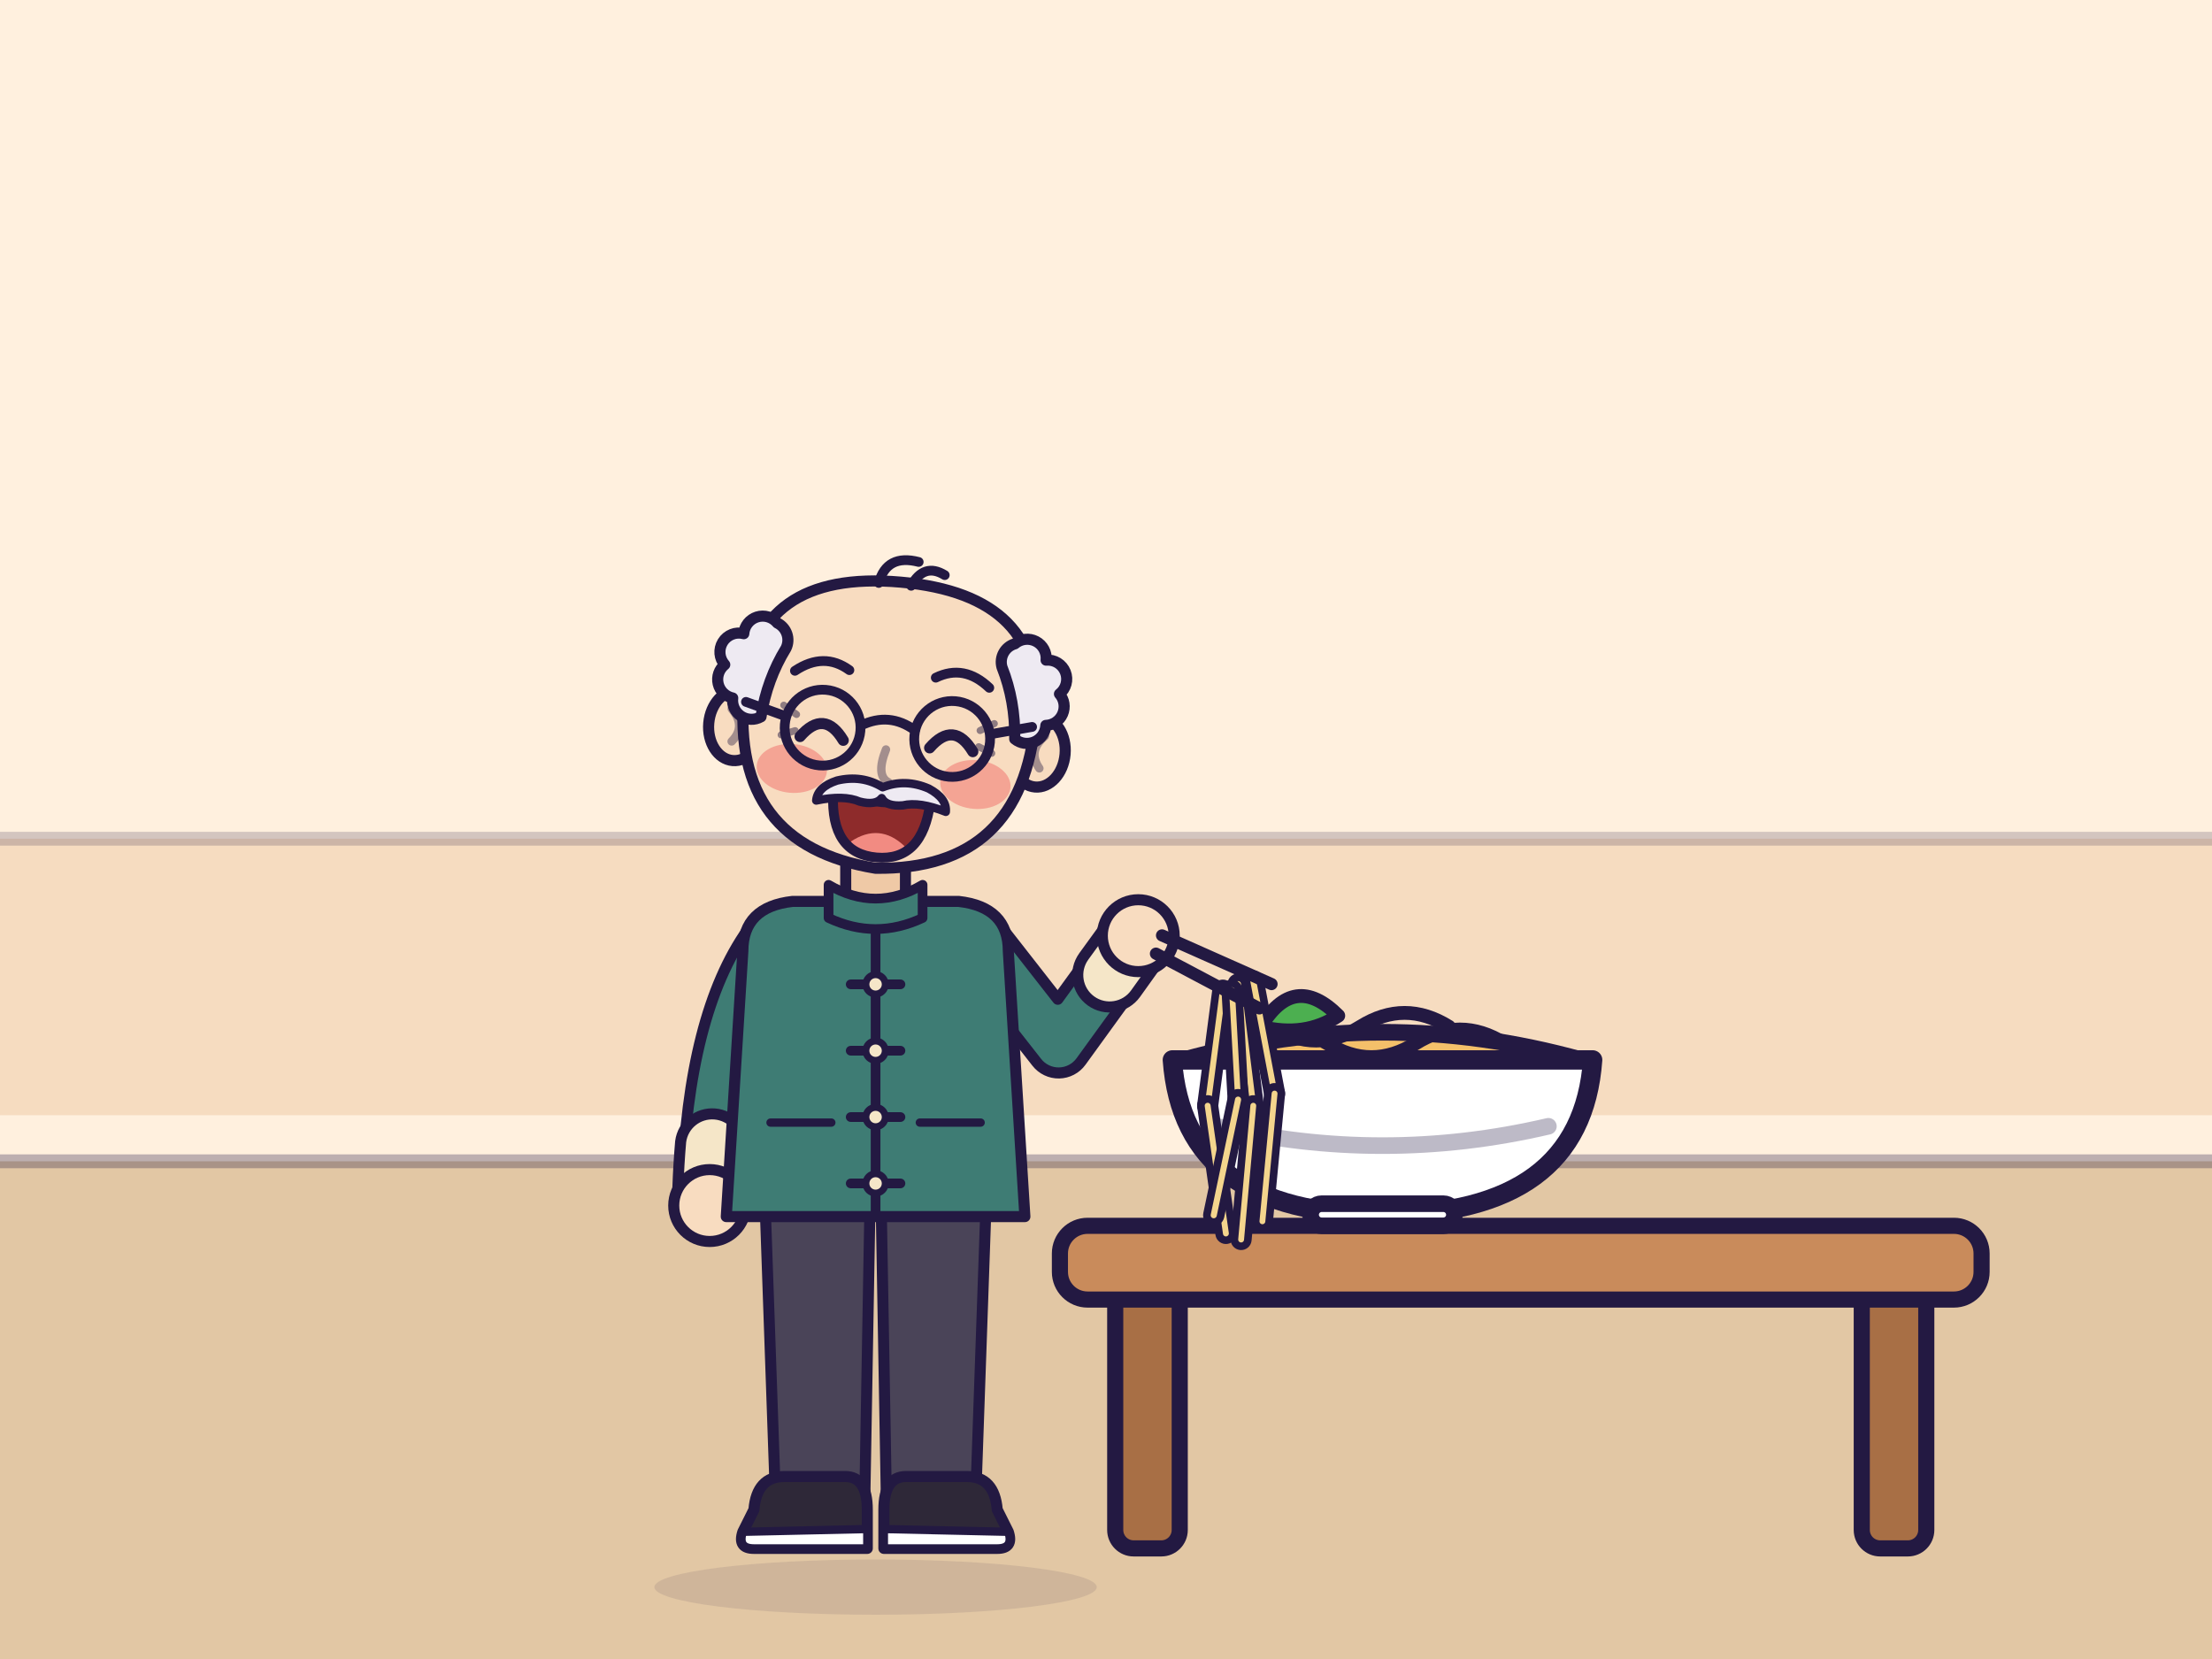
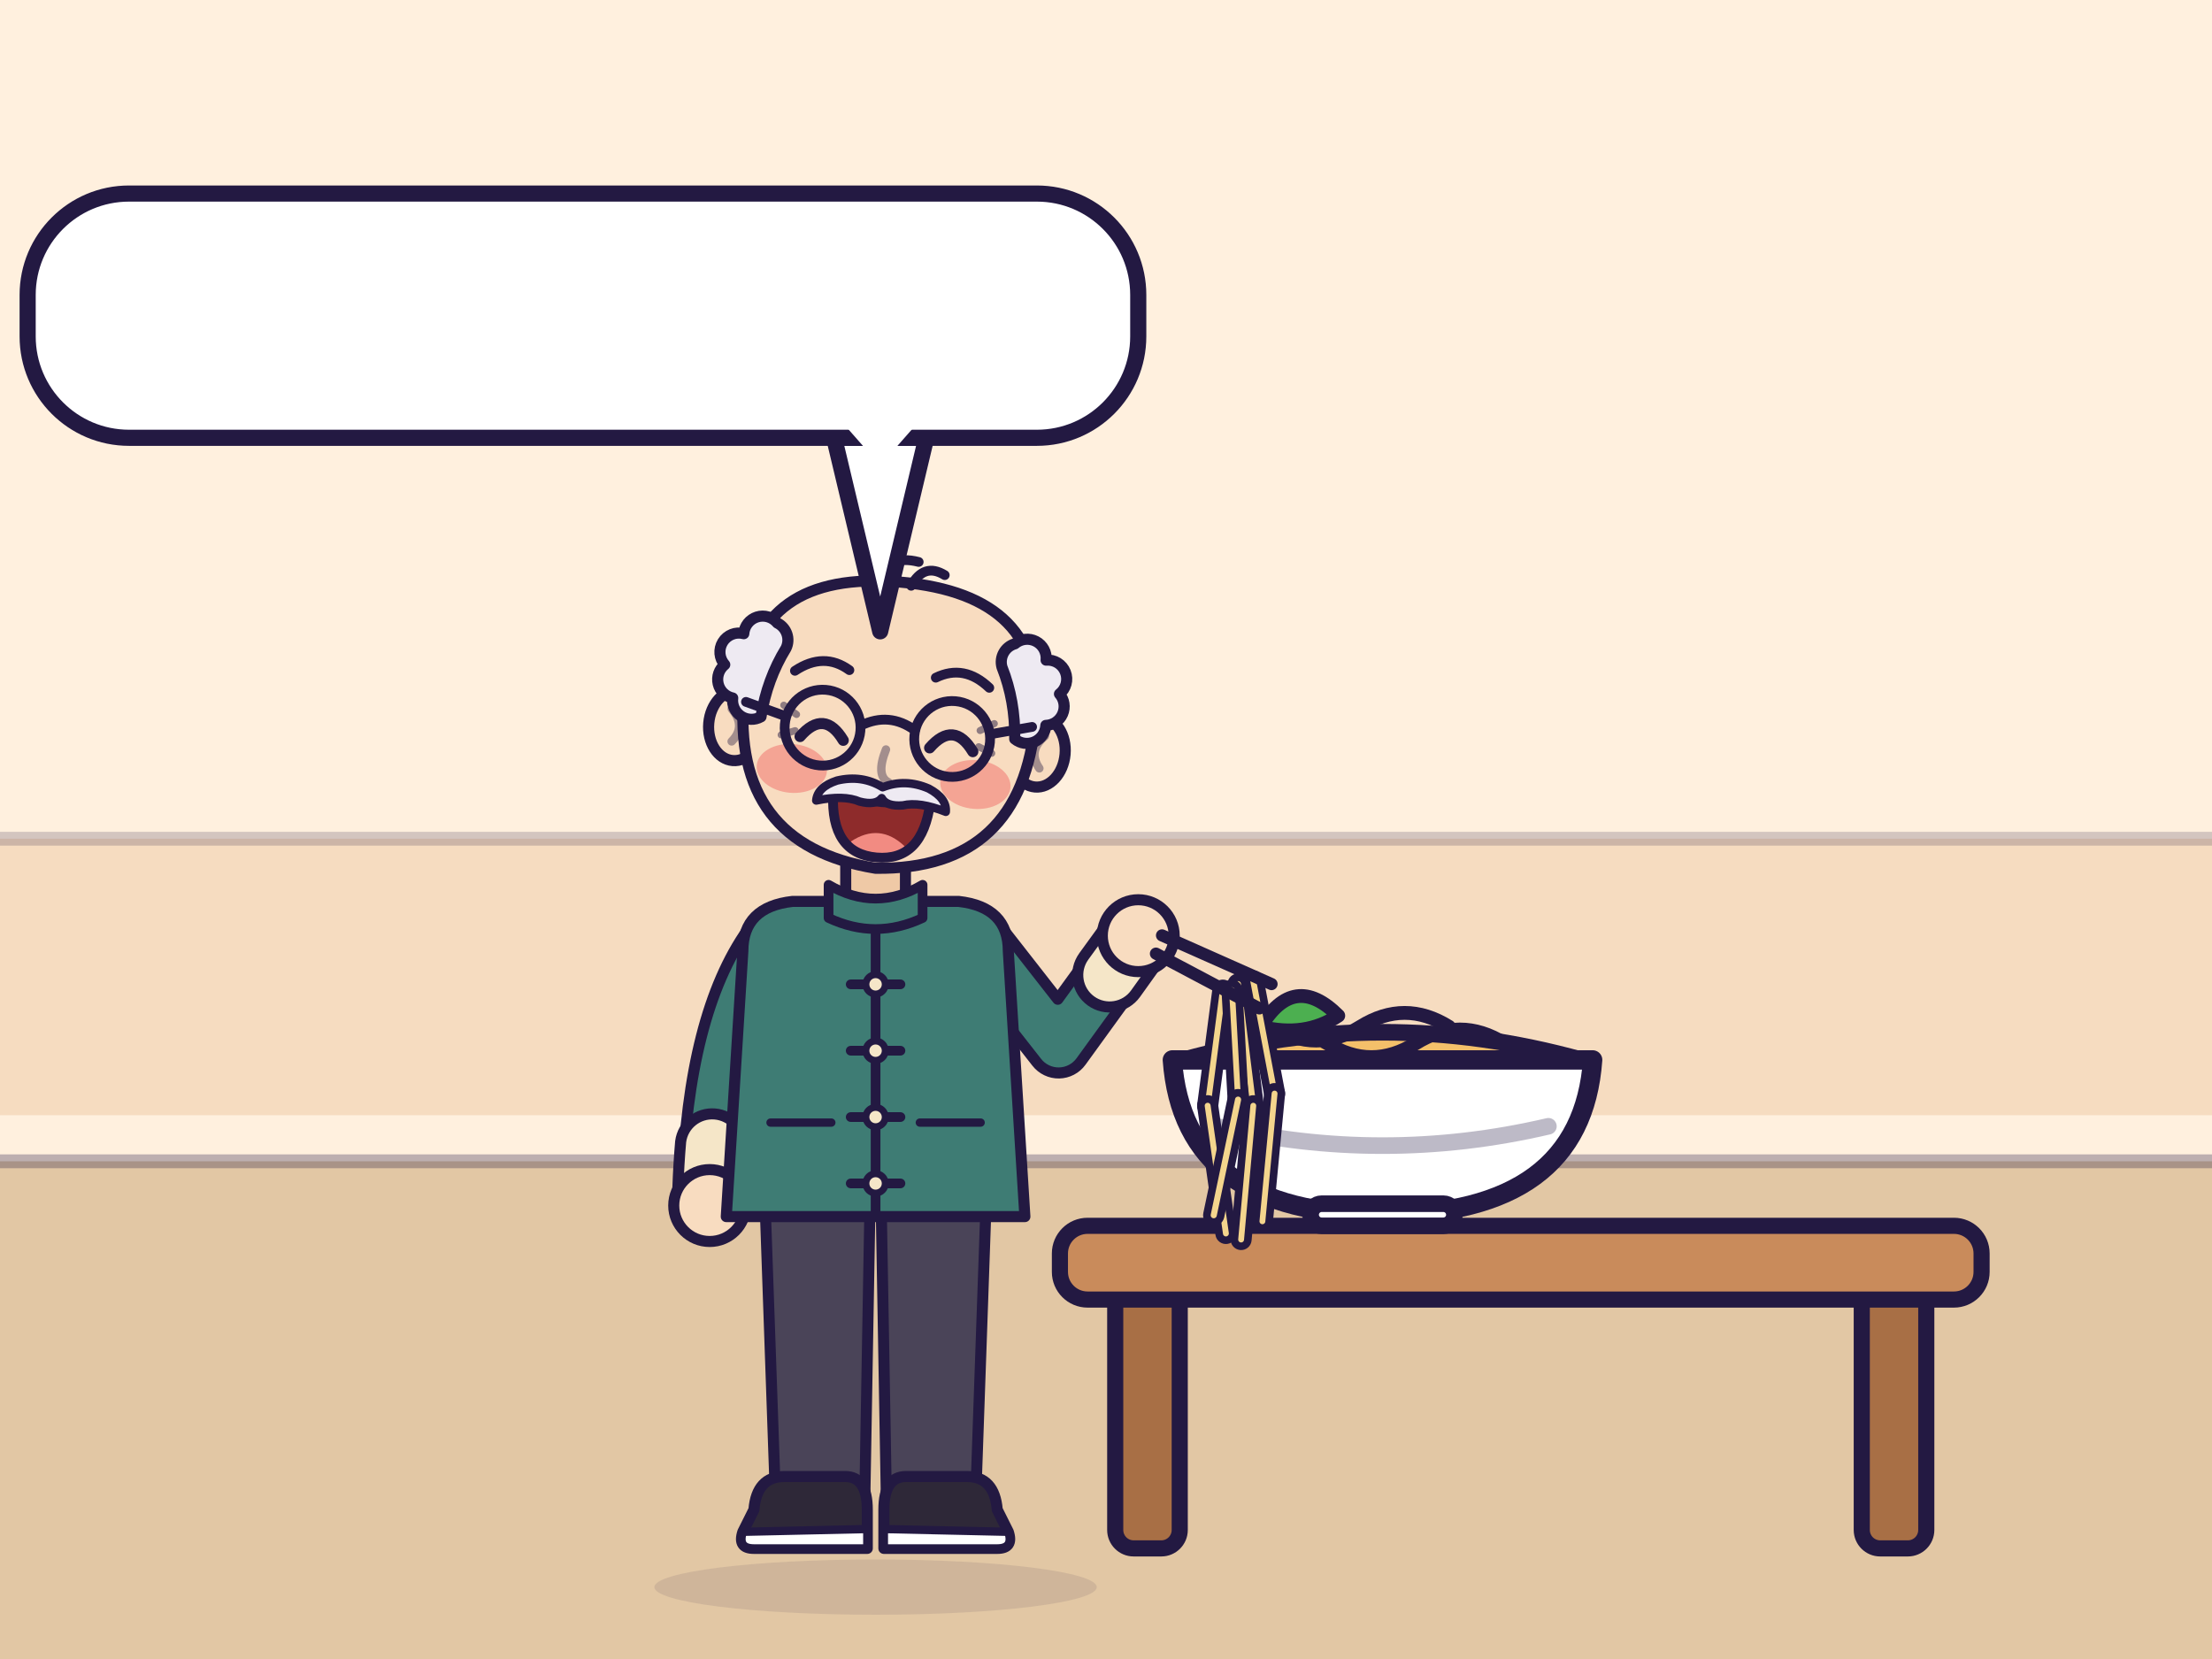
<svg xmlns="http://www.w3.org/2000/svg" viewBox="0 0 480 360" role="img" aria-label="Grandpa lifts long noodles high with his chopsticks from a bowl of noodle soup.">
  <g stroke="#231942" stroke-width="3.5" stroke-linejoin="round" stroke-linecap="round">
    <rect x="0" y="0" width="480" height="360" fill="#FFF0DE" stroke="none" />
    <rect x="0" y="182" width="480" height="60" fill="#F6DCC0" stroke="none" />
    <path d="M0 182L480 182" fill="none" stroke-width="3" opacity="0.2" />
    <rect x="0" y="252" width="480" height="108" fill="#E2C7A4" stroke="none" />
    <path d="M0 252L480 252" fill="none" stroke-width="3" opacity="0.3" />
    <g transform="translate(330 336)">
      <g class="prop p-table">
        <rect x="-88" y="-58" width="14" height="58" rx="4" fill="#A86F45" />
        <rect x="74" y="-58" width="14" height="58" rx="4" fill="#A86F45" />
        <rect x="-100" y="-70" width="200" height="16" rx="6" fill="#C98B5B" />
      </g>
    </g>
    <g transform="translate(300 266) scale(1.2 1.2)">
      <g class="prop p-noodle-bowl">
        <path d="M-36-30Q0-40 36-30Z" fill="#F4C06A" stroke-width="3" />
        <path d="M-26-33Q-18-38-10-33Q-2-28 6-33Q14-38 22-33M-20-36Q-12-31-4-36Q4-41 12-36" fill="none" stroke-width="2.5" />
        <path d="M-22-36Q-16-46-8-38Q-14-34-22-36Z" fill="#4CAF50" stroke-width="2.5" />
        <path d="M-38-30L38-30Q36-2 0-2Q-36-2-38-30Z" fill="#FFFFFF" />
        <path d="M-30-18Q0-11 30-18" fill="none" stroke-width="3" opacity="0.3" />
        <rect x="-13" y="-4" width="26" height="4" rx="2" fill="#FFFFFF" stroke-width="3" />
      </g>
    </g>
    <g transform="translate(190 336) scale(0.6 0.6)">
      <g class="char c-1 ch-yeye">
        <g transform="translate(-150 -432)">
          <ellipse class="shadow" cx="150" cy="446" rx="80" ry="10" fill="#231942" stroke="none" opacity="0.1" />
          <g class="figure" stroke="#231942" stroke-width="4" stroke-linejoin="round" stroke-linecap="round">
            <g class="legs">
              <path d="M110 306L148 306L146 420L114 420Z" fill="#4A4458" />
              <path d="M190 306L152 306L154 420L186 420Z" fill="#4A4458" />
              <path d="M147 418Q147 406 139 406L117 406Q107 406 106 418L102 426Q100 432 106 432L147 432Z" fill="#2E2838" />
              <path d="M102 426Q100 432 106 432L147 432L147 425Z" fill="#FFFFFF" stroke-width="3" />
              <path d="M153 418Q153 406 161 406L183 406Q193 406 194 418L198 426Q200 432 194 432L153 432Z" fill="#2E2838" />
              <path d="M198 426Q200 432 194 432L153 432L153 425Z" fill="#FFFFFF" stroke-width="3" />
            </g>
            <g transform="translate(150 306)">
              <g class="upper">
                <g transform="translate(-150 -306)">
                  <g transform="translate(188 214)">
                    <g class="arm-left act">
                      <g transform="translate(-188 -214)">
                        <path d="M180.1 220.2L208.3 256.2A10 10 0 0 0 224.3 255.9L250.1 220.3A10 10 0 0 0 233.9 208.6L215.9 233.4L195.9 207.8A10 10 0 0 0 180.1 220.2Z" fill="#3E7C74" />
                        <path d="M244 231.4L251.3 221.2A11.5 11.5 0 0 0 232.7 207.7L225.3 217.9A11.5 11.5 0 0 0 244 231.4Z" fill="#F5E6C8" />
                        <circle class="hand" cx="245" cy="210.4" r="13" fill="#F8DCC0" />
                      </g>
                    </g>
                  </g>
                  <g transform="translate(112 214)">
                    <g class="arm-right">
                      <g transform="translate(-112 -214)">
                        <path d="M103.8 208.2Q82.1 238.8 80 301.7A10 10 0 0 0 100 302.3Q101.9 245.5 120.2 219.8A10 10 0 0 0 103.8 208.2Z" fill="#3E7C74" />
                        <path d="M79.5 284.9Q78.8 293 78.5 301.6A11.5 11.5 0 0 0 101.5 302.4Q101.8 294.3 102.4 286.8A11.5 11.5 0 0 0 79.5 284.9Z" fill="#F5E6C8" />
                        <circle class="hand" cx="90" cy="308" r="13" fill="#F8DCC0" />
                      </g>
                    </g>
                  </g>
                  <g class="body">
                    <path d="M102 216Q102 200 120 198L180 198Q198 200 198 216L204 312L96 312Z" fill="#3E7C74" />
                    <g class="neck">
                      <rect x="139.2" y="178" width="21.6" height="26" rx="6" fill="#EFC9A6" />
                    </g>
                    <path d="M133 192Q150 202 167 192L167 204Q150 212 133 204Z" fill="#3E7C74" stroke-width="3.5" />
                    <path d="M150 209L150 312" fill="none" stroke-width="3.5" />
                    <path d="M141 228L159 228" fill="none" stroke-width="3.5" />
                    <circle cx="150" cy="228" r="3.5" fill="#F5E6C8" stroke-width="2.5" />
                    <path d="M141 252L159 252" fill="none" stroke-width="3.5" />
                    <circle cx="150" cy="252" r="3.5" fill="#F5E6C8" stroke-width="2.5" />
                    <path d="M141 276L159 276" fill="none" stroke-width="3.5" />
                    <circle cx="150" cy="276" r="3.5" fill="#F5E6C8" stroke-width="2.5" />
                    <path d="M141 300L159 300" fill="none" stroke-width="3.5" />
                    <circle cx="150" cy="300" r="3.5" fill="#F5E6C8" stroke-width="2.5" />
                    <path d="M112 278L134 278" fill="none" stroke-width="3" />
                    <path d="M166 278L188 278" fill="none" stroke-width="3" />
                  </g>
                  <g transform="translate(150 186) rotate(5)">
                    <g class="head">
                      <g transform="translate(-150 -186)">
                        <g transform="translate(150 133.1) scale(0.98)" stroke-width="4.1">
                          <g class="ears">
                            <ellipse cx="-56" cy="6" rx="10" ry="13" fill="#F8DCC0" />
                            <ellipse cx="56" cy="6" rx="10" ry="13" fill="#F8DCC0" />
                            <path d="M-58 0Q-52 6-57 12" fill="none" stroke-width="3.1" opacity="0.4" />
                            <path d="M58 0Q52 6 57 12" fill="none" stroke-width="3.1" opacity="0.4" />
                          </g>
                          <path class="face" d="M-54-6Q-54-52 0-52Q54-52 54-6Q54 50 0 54Q-54 50-54-6Z" fill="#F8DCC0" />
                          <g class="hair">
                            <path d="M-47 2A7 7 0 0 1-58-4A7 7 0 0 1-62-16A7 7 0 0 1-56-28A7 7 0 0 1-44-33A7 7 0 0 1-40-24Q-46-12-47 2Z" fill="#EEEAF2" />
                            <path d="M47 2A7 7 0 0 0 58-4A7 7 0 0 0 62-16A7 7 0 0 0 56-28A7 7 0 0 0 44-33A7 7 0 0 0 40-24Q46-12 47 2Z" fill="#EEEAF2" />
                            <path d="M-8-51Q-6-62 6-60M4-51Q8-60 16-56" fill="none" stroke-width="3.6" />
                          </g>
                          <g class="cheeks">
                            <ellipse cx="-34" cy="20" rx="13" ry="9" fill="#F28B82" stroke="none" opacity="0.7" />
                            <ellipse cx="34" cy="20" rx="13" ry="9" fill="#F28B82" stroke="none" opacity="0.7" />
                          </g>
                          <g class="brows">
                            <path d="M-36-16Q-26-24-16-18M16-18Q26-24 36-16" fill="none" stroke-width="3.6" />
                          </g>
                          <g transform="translate(0 4)">
                            <g class="eyes">
                              <g transform="translate(0 -4)">
                                <path d="M-32 8Q-24-3-16 8M16 8Q24-3 32 8" fill="none" stroke-width="4.1" />
                              </g>
                            </g>
                          </g>
                          <g class="nose">
                            <path d="M0 10Q-3 20 2 22" fill="none" stroke-width="3.1" opacity="0.4" />
                          </g>
                          <g class="mouth">
                            <path d="M-18 28Q0 31 18 28Q17 50 0 50Q-17 50-18 28Z" fill="#8E2B2B" stroke="none" />
                            <path d="M-10 45Q0 37 10 45Q6 50 0 50Q-6 50-10 45Z" fill="#F28B82" stroke="none" />
                            <path d="M-18 28Q0 31 18 28Q17 50 0 50Q-17 50-18 28Z" fill="none" stroke-width="3.6" />
                          </g>
                          <g class="mustache">
                            <path d="M0 24Q-8 20-17 23Q-24 26-24 31Q-14 28-8 30Q-2 31 0 28Q2 31 8 30Q14 28 24 31Q24 26 17 23Q8 20 0 24Z" fill="#EEEAF2" stroke-width="3.1" />
                          </g>
                          <g class="wrinkles">
                            <path d="M-39-3L-34 0M-39 8L-34 6M39-3L34 0M39 8L34 6" fill="none" stroke-width="2.6" opacity="0.5" />
                          </g>
                          <g class="glasses">
                            <circle cx="-24" cy="4" r="14" fill="none" stroke-width="3.6" />
                            <circle cx="24" cy="4" r="14" fill="none" stroke-width="3.6" />
                            <path d="M-10 2Q0-4 10 2" fill="none" stroke-width="3.6" />
                            <path d="M-38 1L-53-3M38 1L53-3" fill="none" stroke-width="3.6" />
                          </g>
                        </g>
                      </g>
                    </g>
                  </g>
                  <g transform="translate(251.4 216.9) scale(1.1 1.1)">
                    <g class="prop p-noodles-lift">
                      <path d="M19.8 11.7L14.8 49.7A2.2 2.2 0 0 0 19.2 50.3L24.2 12.3A2.2 2.2 0 0 0 19.8 11.7Z" fill="#F4D58D" stroke-width="2.5" />
                      <path d="M14.8 50.3L20.8 92.3A2.2 2.2 0 0 0 25.2 91.7L19.2 49.7A2.2 2.2 0 0 0 14.8 50.3Z" fill="#F4D58D" stroke-width="2.5" />
                      <path d="M24.8 10.3L29.8 50.3A2.2 2.2 0 0 0 34.2 49.7L29.2 9.7A2.2 2.2 0 0 0 24.8 10.3Z" fill="#F4D58D" stroke-width="2.5" />
                      <path d="M29.8 49.8L25.8 93.8A2.2 2.2 0 0 0 30.2 94.2L34.2 50.2A2.2 2.2 0 0 0 29.8 49.8Z" fill="#F4D58D" stroke-width="2.5" />
                      <path d="M29.8 9.4L36.8 46.4A2.2 2.2 0 0 0 41.2 45.6L34.2 8.6A2.2 2.2 0 0 0 29.8 9.4Z" fill="#F4D58D" stroke-width="2.5" />
                      <path d="M36.8 45.8L32.8 87.8A2.2 2.2 0 0 0 37.2 88.2L41.2 46.2A2.2 2.2 0 0 0 36.8 45.8Z" fill="#F4D58D" stroke-width="2.5" />
                      <path d="M22.8 12.1L24.8 48.1A2.2 2.2 0 0 0 29.2 47.9L27.2 11.9A2.2 2.2 0 0 0 22.8 12.1Z" fill="#F4D58D" stroke-width="2.5" />
                      <path d="M24.8 47.5L16.8 85.5A2.2 2.2 0 0 0 21.2 86.5L29.2 48.5A2.2 2.2 0 0 0 24.8 47.5Z" fill="#F4D58D" stroke-width="2.5" />
                      <path d="M0 0L34 18M2-6L38 10" fill="none" stroke-width="4" />
                    </g>
                  </g>
                </g>
              </g>
            </g>
          </g>
        </g>
      </g>
    </g>
+     <g transform="translate(191 137)">
+       <g class="bubble b-1 has-text line-0">
+         <g transform="translate(-191 -137)">
+           <path d="M181 95L191 137L201 95Z" fill="#FFFFFF" />
+           <rect x="6" y="42" width="241" height="53" rx="22" fill="#FFFFFF" />
+           <path d="M182.2 91L191 101L199.8 91Z" fill="#FFFFFF" stroke="none" />
+         </g>
+       </g>
+     </g>
  </g>
</svg>
